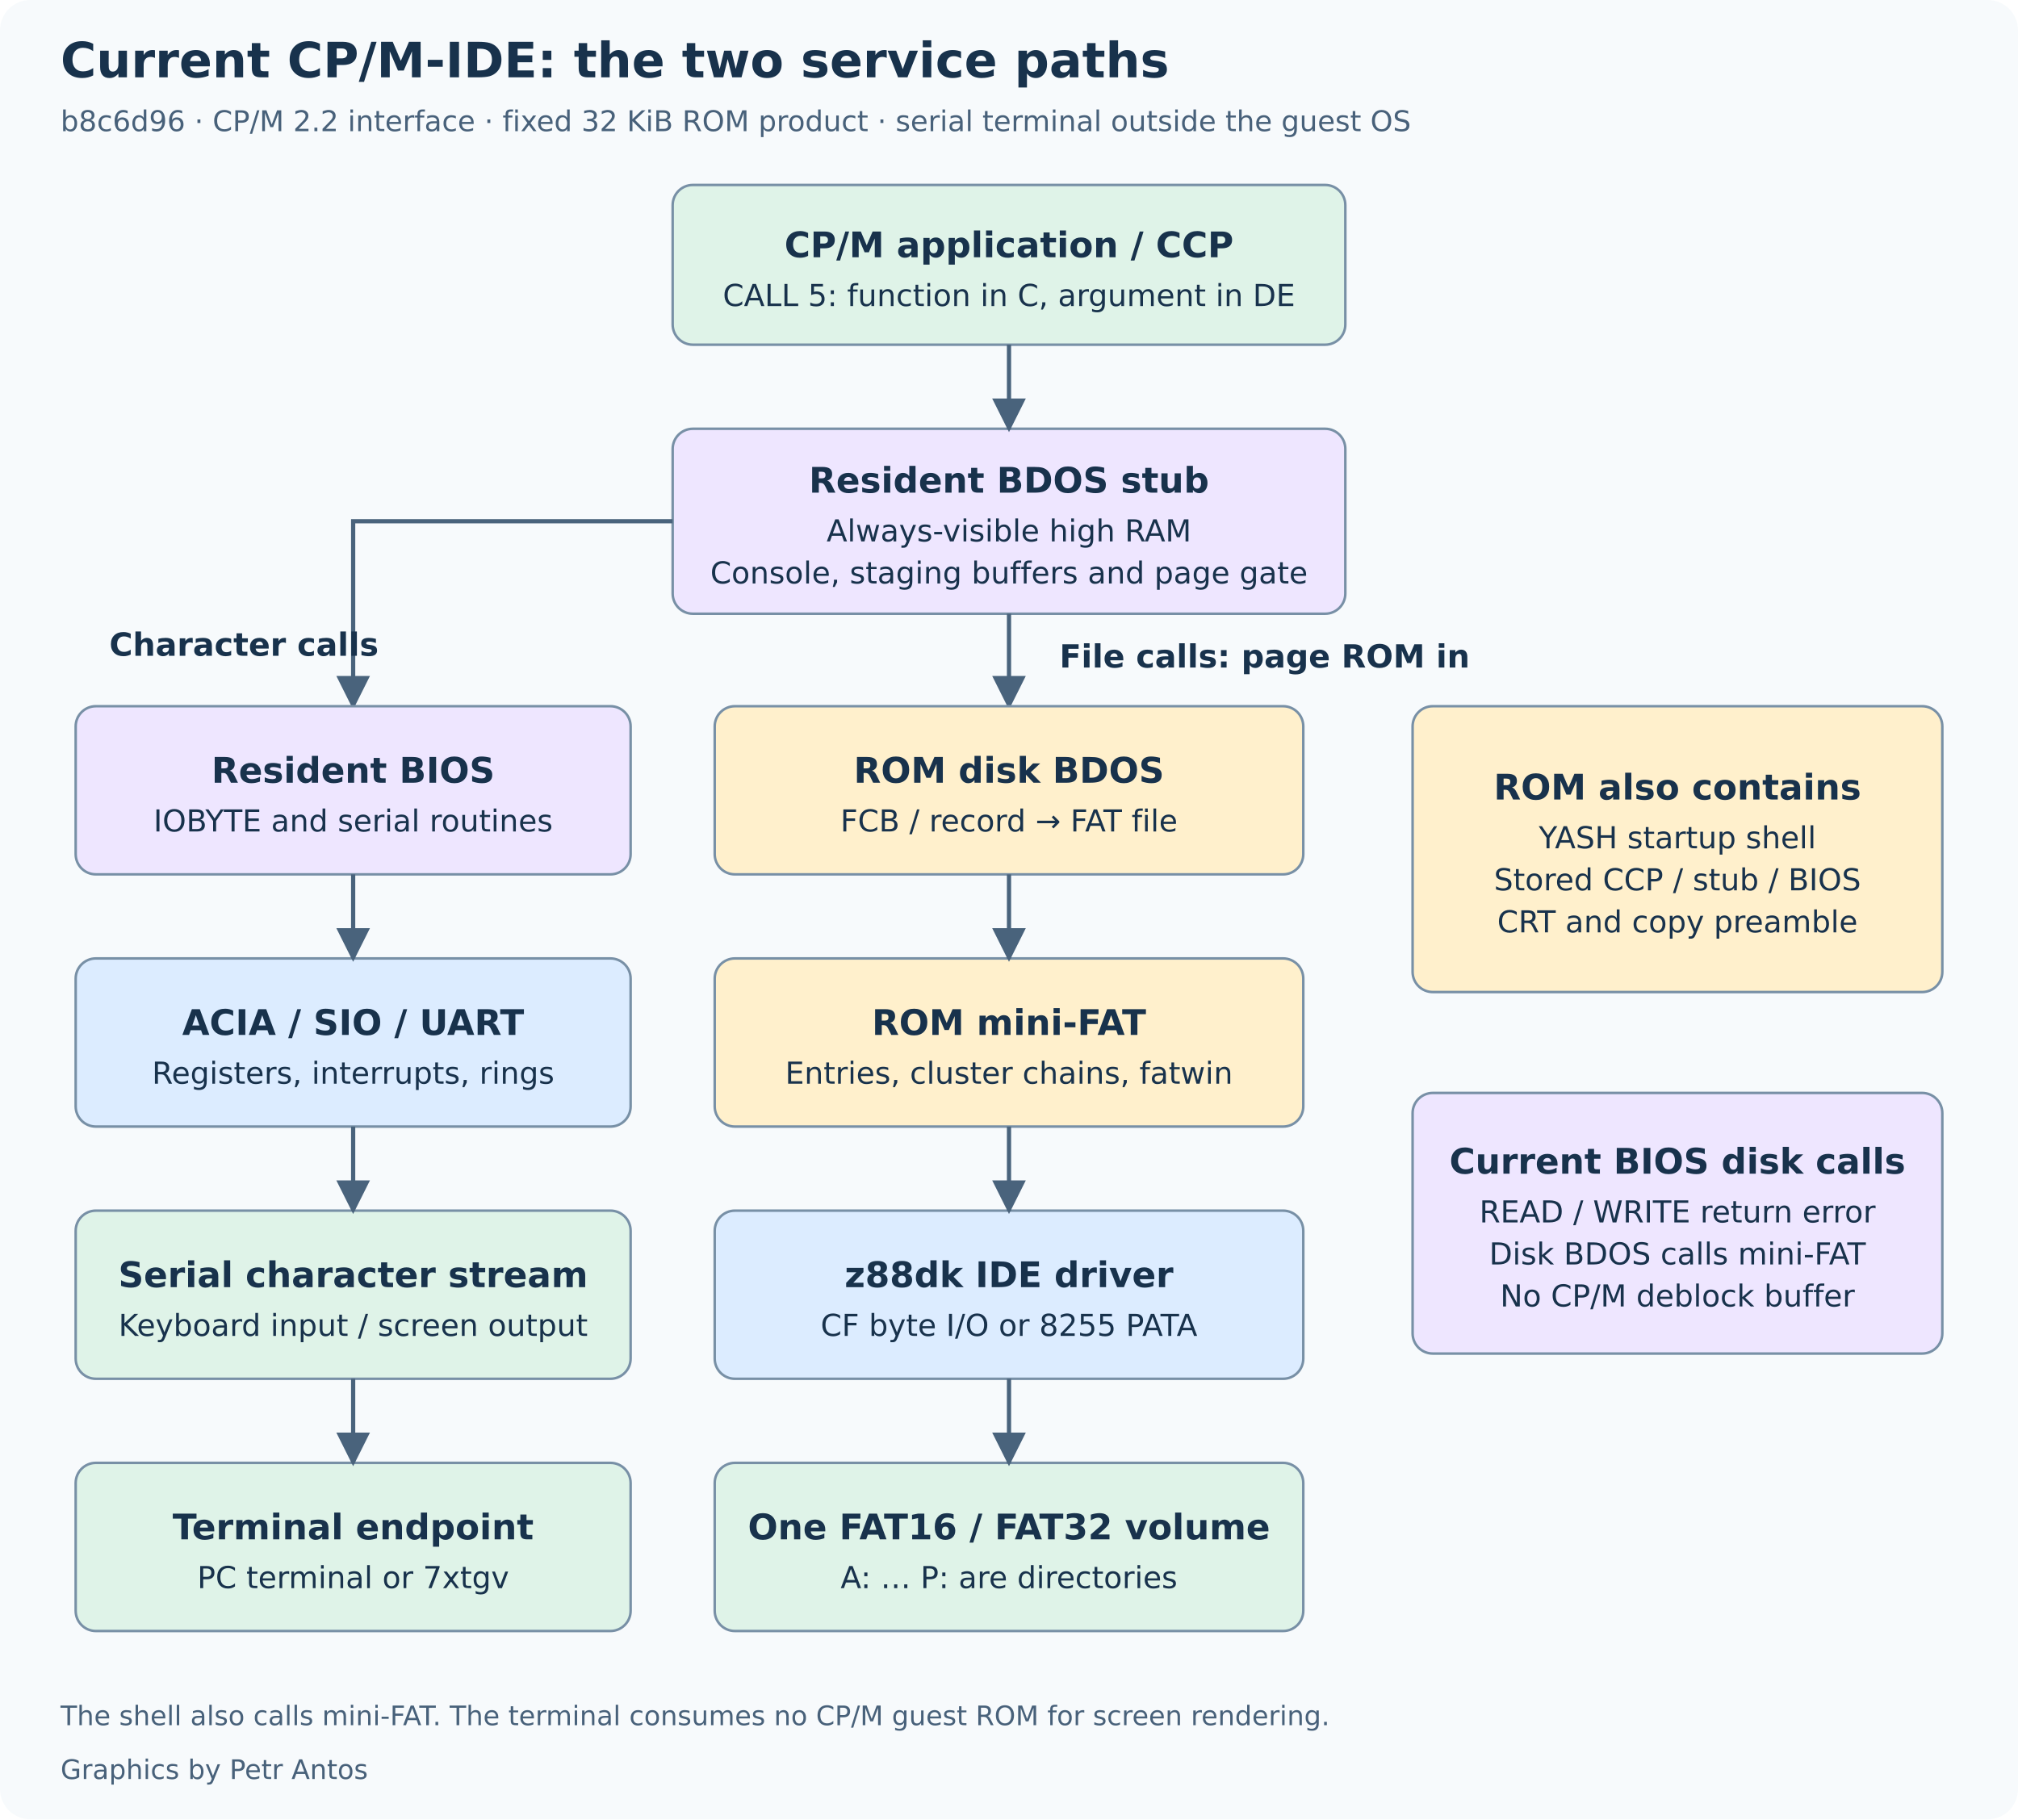
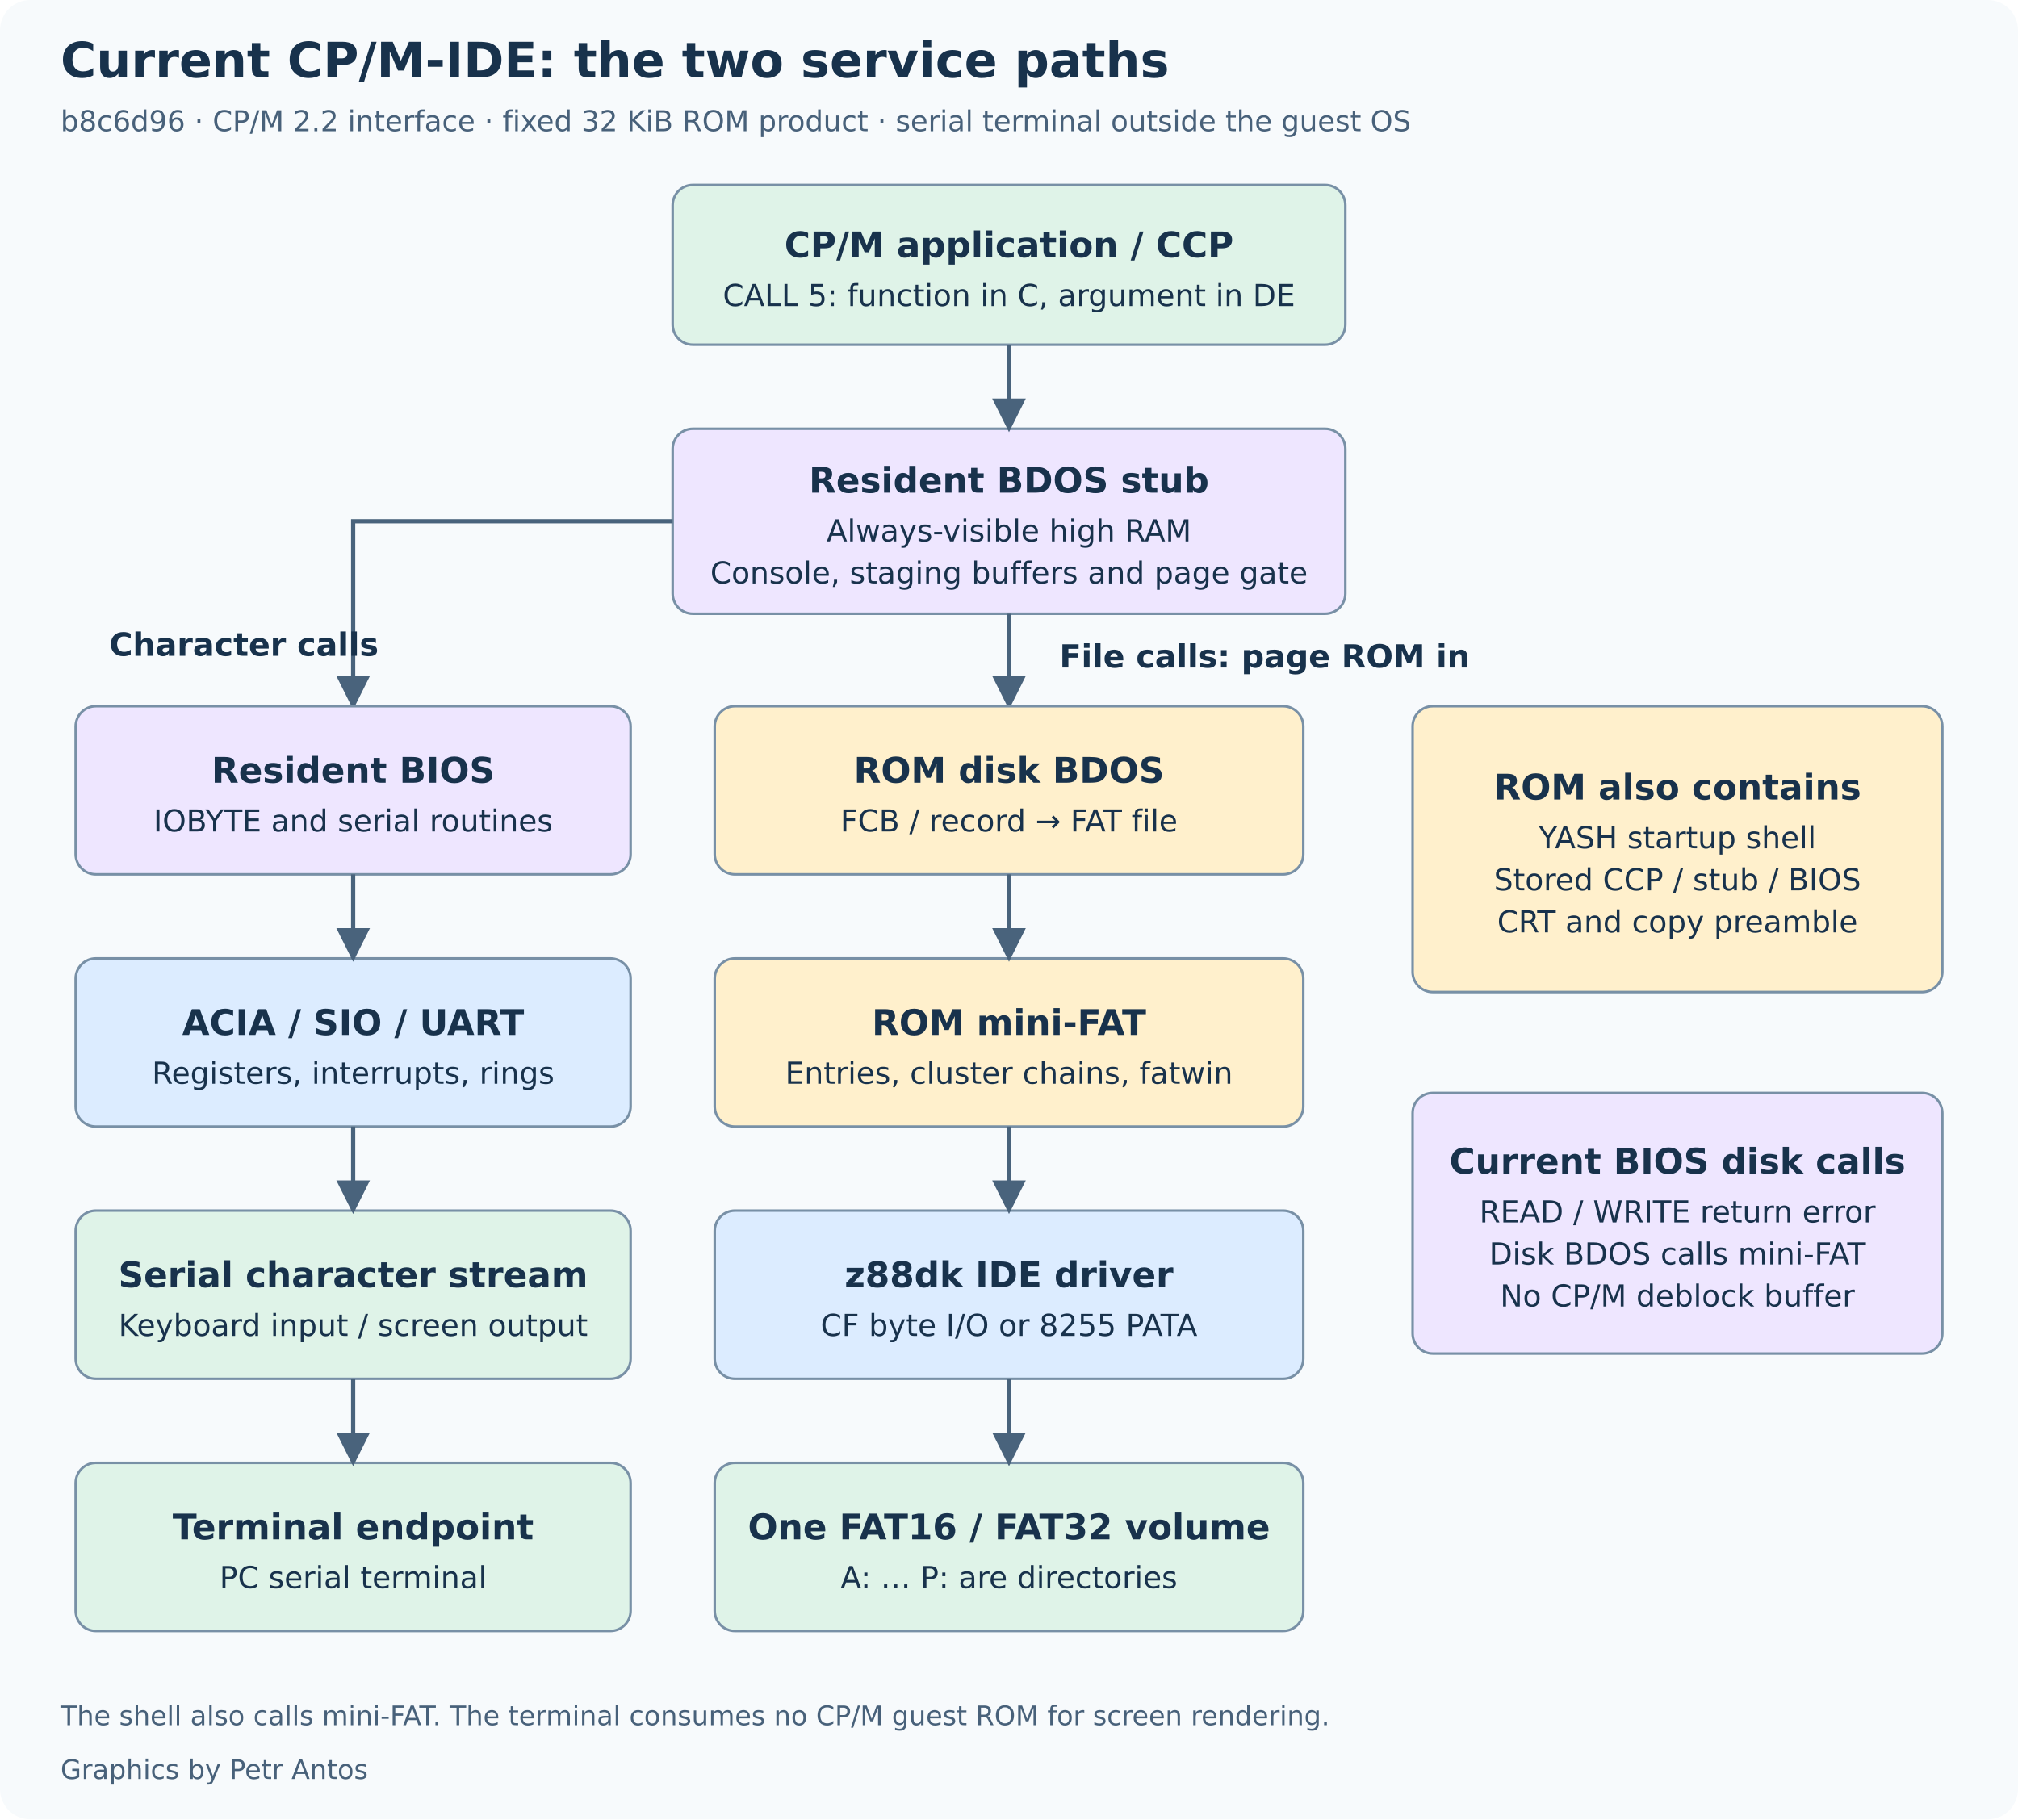
<svg xmlns="http://www.w3.org/2000/svg" width="1200" height="1082" viewBox="0 0 1200 1082" role="img" aria-labelledby="title desc">
  <defs>
    <marker id="arrow" viewBox="0 0 10 10" refX="9" refY="5" markerWidth="8" markerHeight="8" orient="auto-start-reverse">
      <path d="M 0 0 L 10 5 L 0 10 z" fill="#49637c" />
    </marker>
  </defs>
  <rect width="1200" height="100%" rx="18" fill="#f7fafc" />
  <g font-family="DejaVu Sans, sans-serif" fill="#18324c">
    <text x="36" y="46" font-size="29" fill="#18324c" font-weight="bold">Current CP/M-IDE: the two service paths</text>
    <text x="36" y="78" font-size="17" fill="#48617a">b8c6d96 · CP/M 2.2 interface · fixed 32 KiB ROM product · serial terminal outside the guest OS</text>
    <rect x="400" y="110" width="400" height="95" rx="12" fill="#dff3e8" stroke="#7890a6" stroke-width="1.5" />
    <text x="600.0" y="153.0" font-size="21" fill="#18324c" text-anchor="middle" font-weight="bold">CP/M application / CCP</text>
    <text x="600.0" y="182.0" font-size="18" fill="#18324c" text-anchor="middle">CALL 5: function in C, argument in DE</text>
    <rect x="400" y="255" width="400" height="110" rx="12" fill="#eee6ff" stroke="#7890a6" stroke-width="1.5" />
    <text x="600.0" y="293.0" font-size="21" fill="#18324c" text-anchor="middle" font-weight="bold">Resident BDOS stub</text>
    <text x="600.0" y="322.0" font-size="18" fill="#18324c" text-anchor="middle">Always-visible high RAM</text>
    <text x="600.0" y="347.0" font-size="18" fill="#18324c" text-anchor="middle">Console, staging buffers and page gate</text>
    <polyline points="600,205 600,255" fill="none" stroke="#49637c" stroke-width="2.5" marker-end="url(#arrow)" />
    <polyline points="400,310 210,310 210,420" fill="none" stroke="#49637c" stroke-width="2.5" marker-end="url(#arrow)" />
    <polyline points="600,365 600,420" fill="none" stroke="#49637c" stroke-width="2.5" marker-end="url(#arrow)" />
    <text x="65" y="390" font-size="19" fill="#18324c" font-weight="bold">Character calls</text>
    <text x="630" y="397" font-size="19" fill="#18324c" font-weight="bold">File calls: page ROM in</text>
    <rect x="45" y="420" width="330" height="100" rx="12" fill="#eee6ff" stroke="#7890a6" stroke-width="1.5" />
    <text x="210.0" y="465.5" font-size="21" fill="#18324c" text-anchor="middle" font-weight="bold">Resident BIOS</text>
    <text x="210.0" y="494.5" font-size="18" fill="#18324c" text-anchor="middle">IOBYTE and serial routines</text>
    <rect x="425" y="420" width="350" height="100" rx="12" fill="#fff0cc" stroke="#7890a6" stroke-width="1.5" />
    <text x="600.0" y="465.5" font-size="21" fill="#18324c" text-anchor="middle" font-weight="bold">ROM disk BDOS</text>
    <text x="600.0" y="494.5" font-size="18" fill="#18324c" text-anchor="middle">FCB / record → FAT file</text>
    <rect x="425" y="570" width="350" height="100" rx="12" fill="#fff0cc" stroke="#7890a6" stroke-width="1.5" />
    <text x="600.0" y="615.5" font-size="21" fill="#18324c" text-anchor="middle" font-weight="bold">ROM mini-FAT</text>
    <text x="600.0" y="644.5" font-size="18" fill="#18324c" text-anchor="middle">Entries, cluster chains, fatwin</text>
    <rect x="425" y="720" width="350" height="100" rx="12" fill="#dcecff" stroke="#7890a6" stroke-width="1.5" />
    <text x="600.0" y="765.5" font-size="21" fill="#18324c" text-anchor="middle" font-weight="bold">z88dk IDE driver</text>
    <text x="600.0" y="794.5" font-size="18" fill="#18324c" text-anchor="middle">CF byte I/O or 8255 PATA</text>
    <rect x="425" y="870" width="350" height="100" rx="12" fill="#dff3e8" stroke="#7890a6" stroke-width="1.5" />
    <text x="600.0" y="915.5" font-size="21" fill="#18324c" text-anchor="middle" font-weight="bold">One FAT16 / FAT32 volume</text>
    <text x="600.0" y="944.5" font-size="18" fill="#18324c" text-anchor="middle">A: … P: are directories</text>
    <polyline points="600,520 600,570" fill="none" stroke="#49637c" stroke-width="2.5" marker-end="url(#arrow)" />
    <polyline points="600,670 600,720" fill="none" stroke="#49637c" stroke-width="2.5" marker-end="url(#arrow)" />
    <polyline points="600,820 600,870" fill="none" stroke="#49637c" stroke-width="2.5" marker-end="url(#arrow)" />
    <rect x="45" y="570" width="330" height="100" rx="12" fill="#dcecff" stroke="#7890a6" stroke-width="1.5" />
    <text x="210.0" y="615.5" font-size="21" fill="#18324c" text-anchor="middle" font-weight="bold">ACIA / SIO / UART</text>
    <text x="210.0" y="644.5" font-size="18" fill="#18324c" text-anchor="middle">Registers, interrupts, rings</text>
    <rect x="45" y="720" width="330" height="100" rx="12" fill="#dff3e8" stroke="#7890a6" stroke-width="1.5" />
    <text x="210.0" y="765.5" font-size="21" fill="#18324c" text-anchor="middle" font-weight="bold">Serial character stream</text>
    <text x="210.0" y="794.5" font-size="18" fill="#18324c" text-anchor="middle">Keyboard input / screen output</text>
    <rect x="45" y="870" width="330" height="100" rx="12" fill="#dff3e8" stroke="#7890a6" stroke-width="1.5" />
    <text x="210.0" y="915.5" font-size="21" fill="#18324c" text-anchor="middle" font-weight="bold">Terminal endpoint</text>
-     <text x="210.0" y="944.5" font-size="18" fill="#18324c" text-anchor="middle">PC terminal or 7xtgv</text>
+     <text x="210.0" y="944.5" font-size="18" fill="#18324c" text-anchor="middle">PC serial terminal</text>
    <polyline points="210,520 210,570" fill="none" stroke="#49637c" stroke-width="2.5" marker-end="url(#arrow)" />
    <polyline points="210,670 210,720" fill="none" stroke="#49637c" stroke-width="2.5" marker-end="url(#arrow)" />
    <polyline points="210,820 210,870" fill="none" stroke="#49637c" stroke-width="2.5" marker-end="url(#arrow)" />
    <rect x="840" y="420" width="315" height="170" rx="12" fill="#fff0cc" stroke="#7890a6" stroke-width="1.5" />
    <text x="997.5" y="475.5" font-size="21" fill="#18324c" text-anchor="middle" font-weight="bold">ROM also contains</text>
    <text x="997.5" y="504.5" font-size="18" fill="#18324c" text-anchor="middle">YASH startup shell</text>
    <text x="997.5" y="529.5" font-size="18" fill="#18324c" text-anchor="middle">Stored CCP / stub / BIOS</text>
    <text x="997.5" y="554.5" font-size="18" fill="#18324c" text-anchor="middle">CRT and copy preamble</text>
    <rect x="840" y="650" width="315" height="155" rx="12" fill="#eee6ff" stroke="#7890a6" stroke-width="1.5" />
    <text x="997.5" y="698.0" font-size="21" fill="#18324c" text-anchor="middle" font-weight="bold">Current BIOS disk calls</text>
    <text x="997.5" y="727.0" font-size="18" fill="#18324c" text-anchor="middle">READ / WRITE return error</text>
    <text x="997.5" y="752.0" font-size="18" fill="#18324c" text-anchor="middle">Disk BDOS calls mini-FAT</text>
    <text x="997.5" y="777.0" font-size="18" fill="#18324c" text-anchor="middle">No CP/M deblock buffer</text>
    <text x="36" y="1026" font-size="16" fill="#48617a">The shell also calls mini-FAT. The terminal consumes no CP/M guest ROM for screen rendering.</text>
    <text x="36" y="1058" font-size="16" fill="#48617a">Graphics by Petr Antos</text>
  </g>
</svg>
